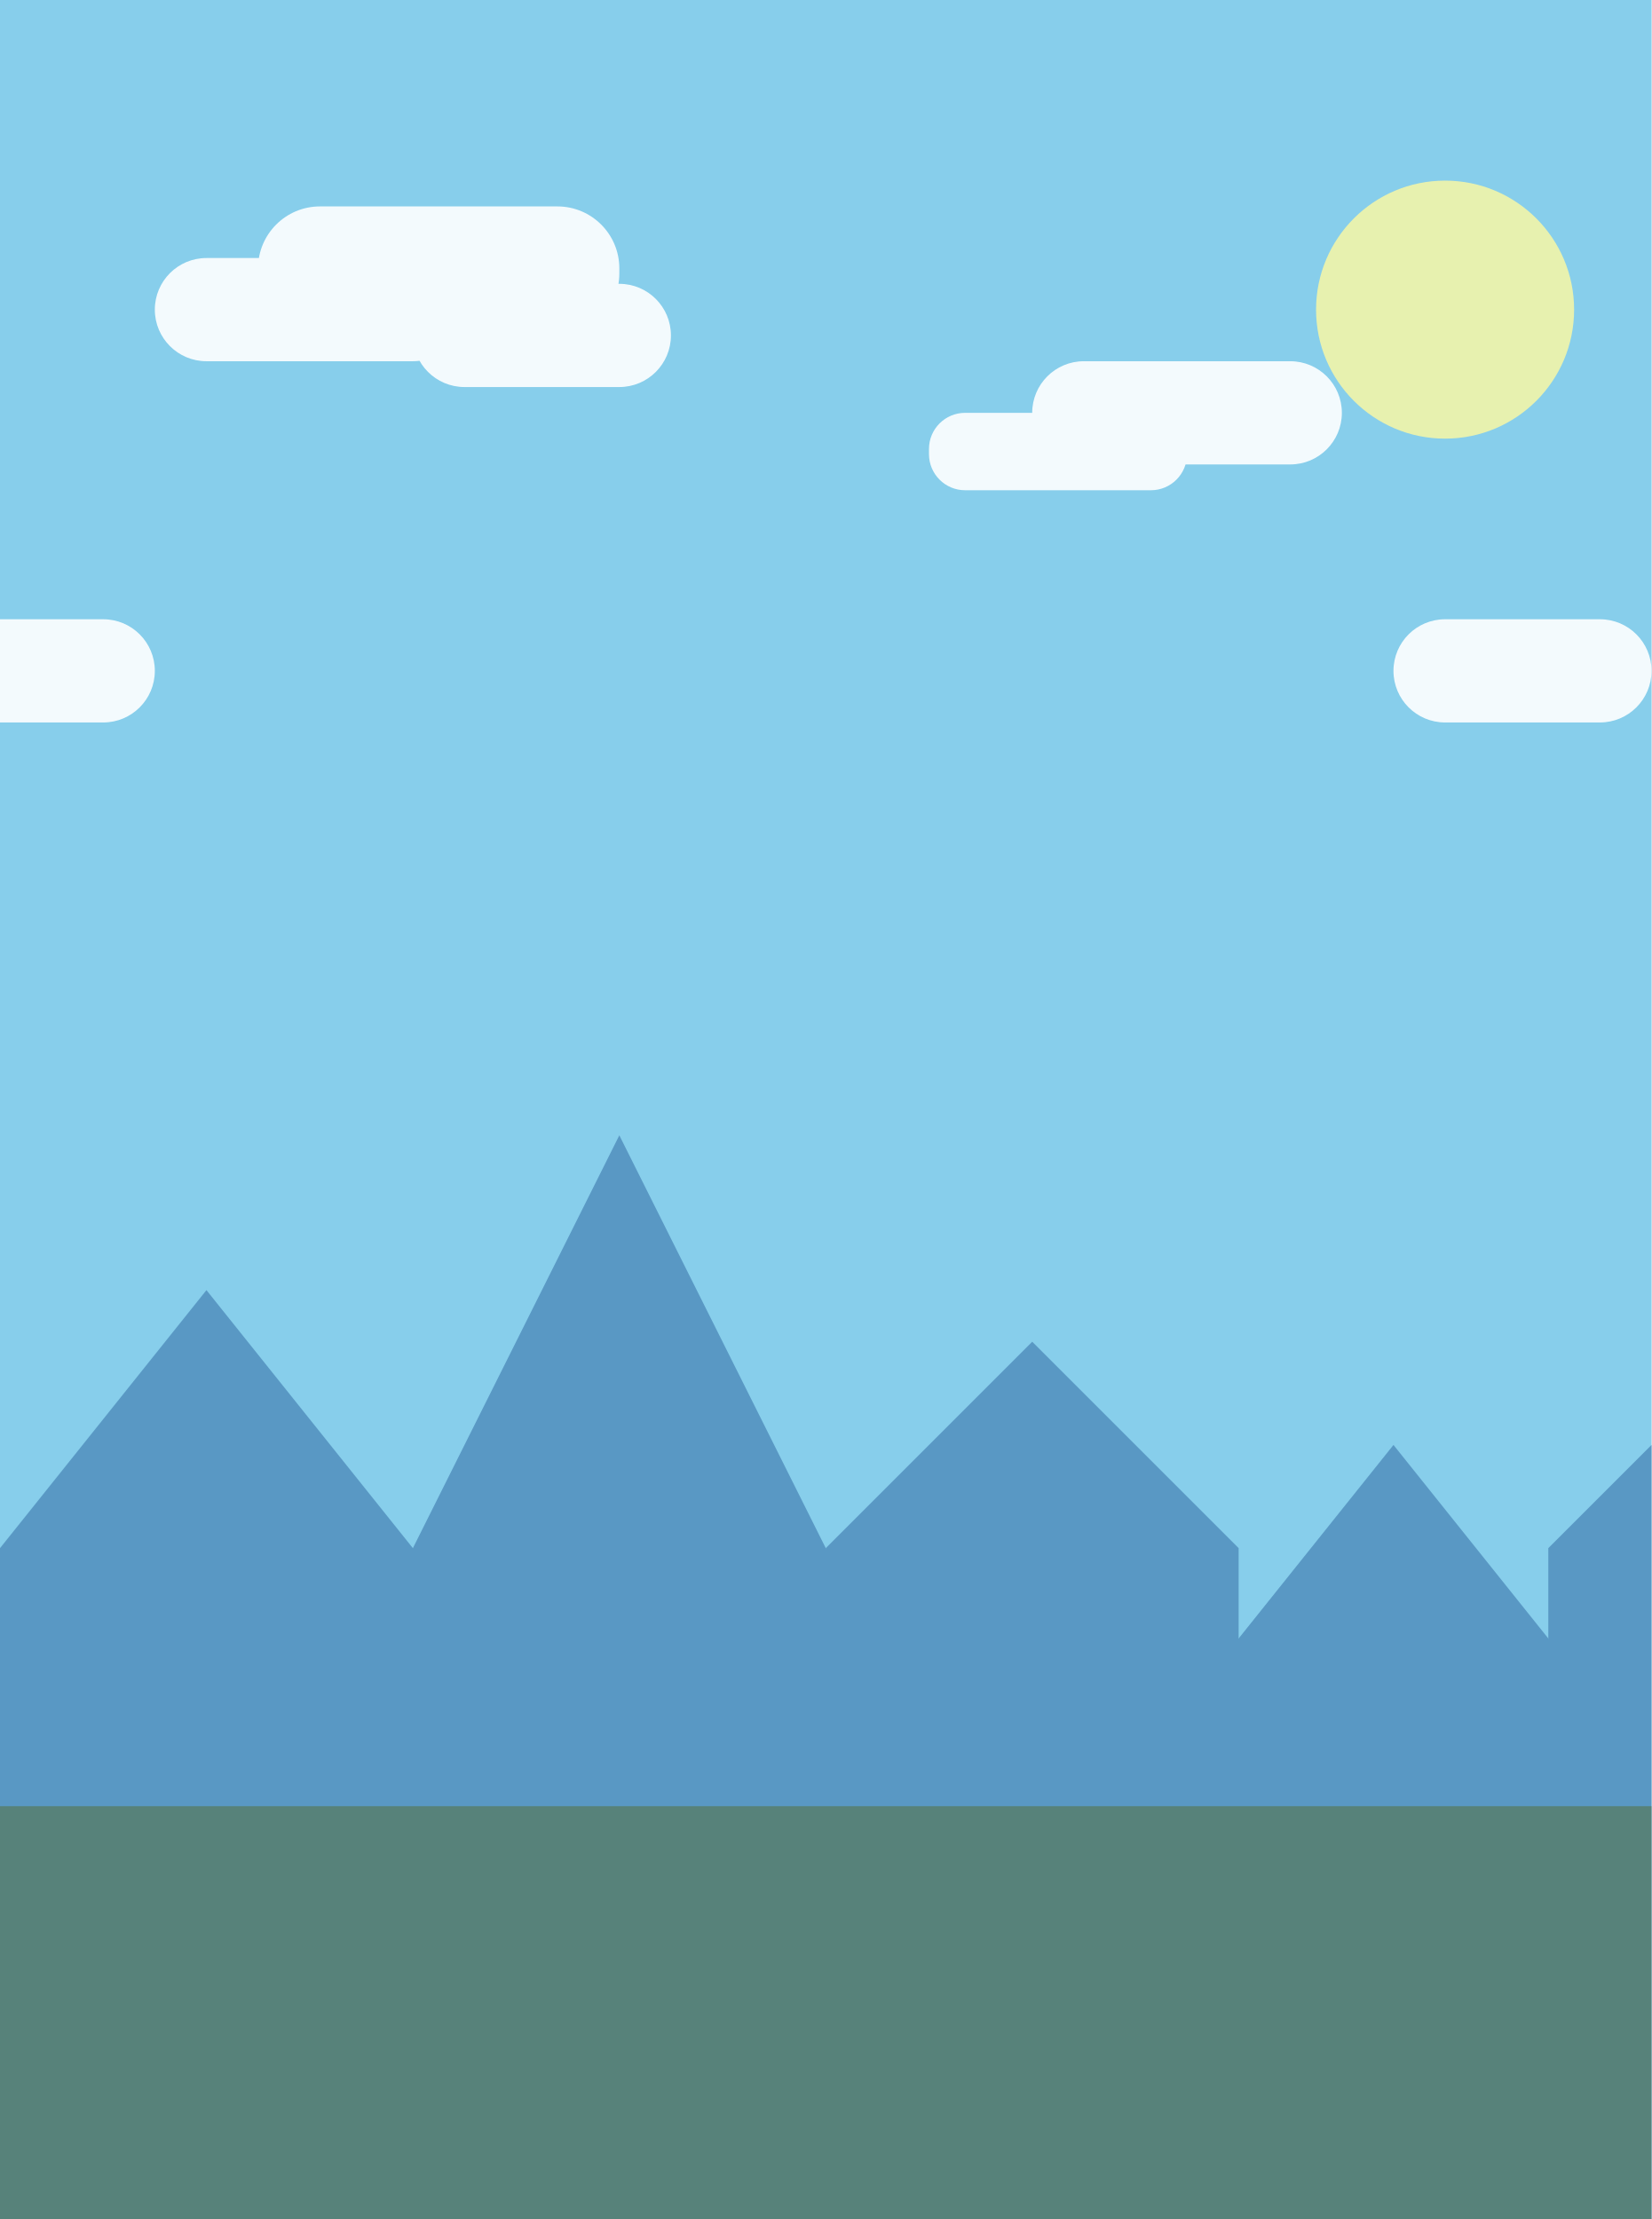
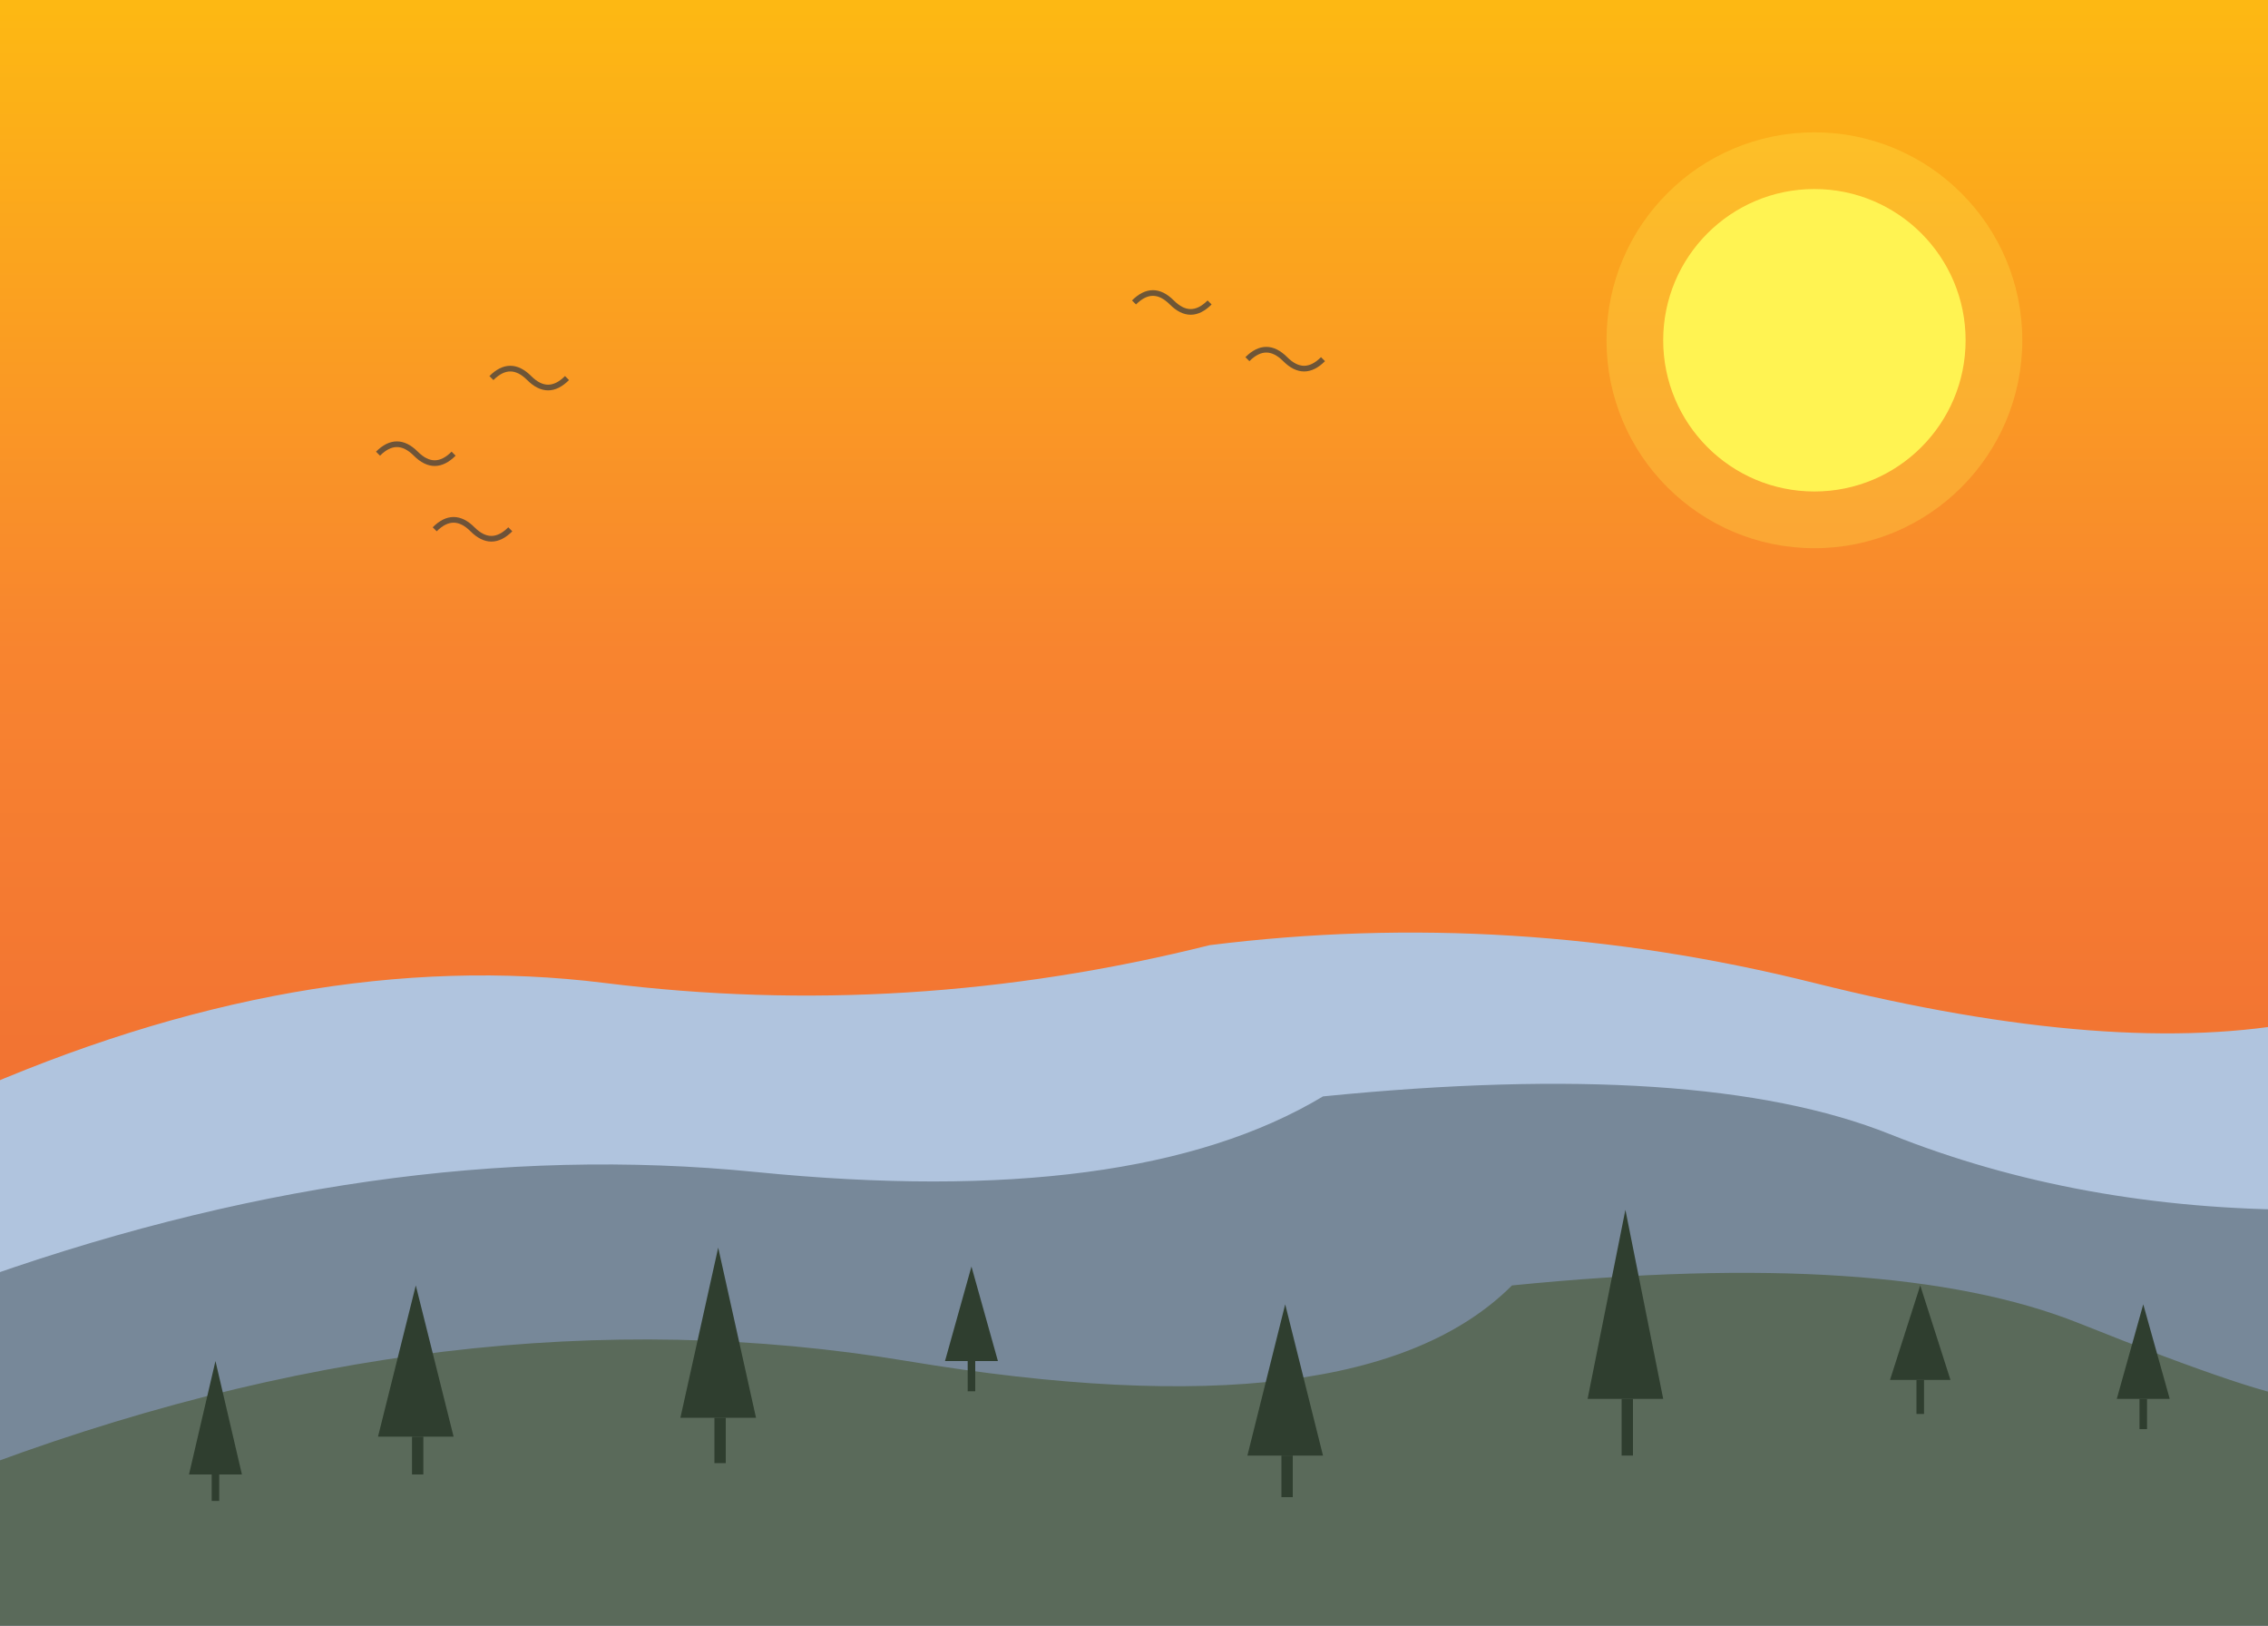
- <svg xmlns="http://www.w3.org/2000/svg" width="320" height="430">
-   <rect width="320" height="430" fill="#87CEEB" />
-   <circle cx="280" cy="60" r="25" fill="#FFFAA0" opacity="0.8" />
-   <g fill="#FFFFFF" opacity="0.9">
-     <rect x="30" y="50" width="60" height="20" rx="10" ry="10" />
-     <rect x="50" y="40" width="70" height="25" rx="12" ry="12" />
-     <rect x="80" y="55" width="50" height="20" rx="10" ry="10" />
-     <rect x="180" y="80" width="50" height="15" rx="7" ry="7" />
-     <rect x="200" y="70" width="60" height="20" rx="10" ry="10" />
-     <rect x="270" y="120" width="50" height="20" rx="10" ry="10" />
-     <rect x="-20" y="120" width="50" height="20" rx="10" ry="10" />
+ <svg xmlns="http://www.w3.org/2000/svg" id="gameBackgroundSvgWide" width="600" height="430" viewBox="0 0 600 430">
+   <defs>
+     <linearGradient id="skyGradientWide" x1="50%" y1="0%" x2="50%" y2="100%">
+       <stop offset="0%" style="stop-color:#FDB813;" />
+       <stop offset="40%" style="stop-color:#F8842F;" />
+       <stop offset="100%" style="stop-color:#E95D37;" />
+     </linearGradient>
+   </defs>
+   <rect x="0" y="0" width="600" height="430" fill="url(#skyGradientWide)" />
+   <circle cx="480" cy="90" r="40" fill="#FFF352" />
+   <circle cx="480" cy="90" r="55" fill="#FFF352" opacity="0.25" />
+   <g fill="#4B443C" opacity="0.8">
+     <path d="M100,120 Q105,115 110,120 T120,120" stroke="#4B443C" stroke-width="1.5" fill="none" />
+     <path d="M130,100 Q135,95 140,100 T150,100" stroke="#4B443C" stroke-width="1.5" fill="none" />
+     <path d="M115,140 Q120,135 125,140 T135,140" stroke="#4B443C" stroke-width="1.5" fill="none" />
+     <path d="M300,80 Q305,75 310,80 T320,80" stroke="#4B443C" stroke-width="1.5" fill="none" />
+     <path d="M330,95 Q335,90 340,95 T350,95" stroke="#4B443C" stroke-width="1.5" fill="none" />
  </g>
-   <g fill="#4682B4" opacity="0.7">
-     <polygon points="0,430 0,300 40,250 80,300 80,430" />
-     <polygon points="70,430 70,320 120,220 170,320 170,430" />
-     <polygon points="160,430 160,300 200,260 240,300 240,430" />
-     <polygon points="230,430 230,330 270,280 310,330 310,430" />
-     <polygon points="300,430 300,300 320,280 320,430" />
+   <path d="M-10,290               Q80,250,160,260               T320,250               Q400,240,480,260               T610,270               L610,430 L-10,430 Z" fill="#B0C4DE" />
+   <path d="M-10,340               Q100,300,200,310               T350,290               Q450,280,500,300               T610,320               L610,430 L-10,430 Z" fill="#778899" />
+   <path d="M-10,430               L-10,390              Q120,340,240,360               T400,340               Q500,330,550,350               T610,370              L610,430 Z" fill="#5A6A5A" />
+   <g fill="#2F3E2F">
+     <polygon points="50,390 57,360 64,390" />
+     <rect x="56" y="390" width="2" height="7" />
+     <polygon points="100,380 110,340 120,380" />
+     <rect x="109" y="380" width="3" height="10" />
+     <polygon points="180,375 190,330 200,375" />
+     <rect x="189" y="375" width="3" height="12" />
+     <polygon points="250,360 257,335 264,360" />
+     <rect x="256" y="360" width="2" height="8" />
+     <polygon points="330,385 340,345 350,385" />
+     <rect x="339" y="385" width="3" height="11" />
+     <polygon points="420,370 430,320 440,370" />
+     <rect x="429" y="370" width="3" height="15" />
+     <polygon points="500,365 508,340 516,365" />
+     <rect x="507" y="365" width="2" height="9" />
+     <polygon points="560,370 567,345 574,370" />
+     <rect x="566" y="370" width="2" height="8" />
  </g>
-   <rect y="350" width="320" height="80" fill="#556B2F" opacity="0.5" />
</svg>
